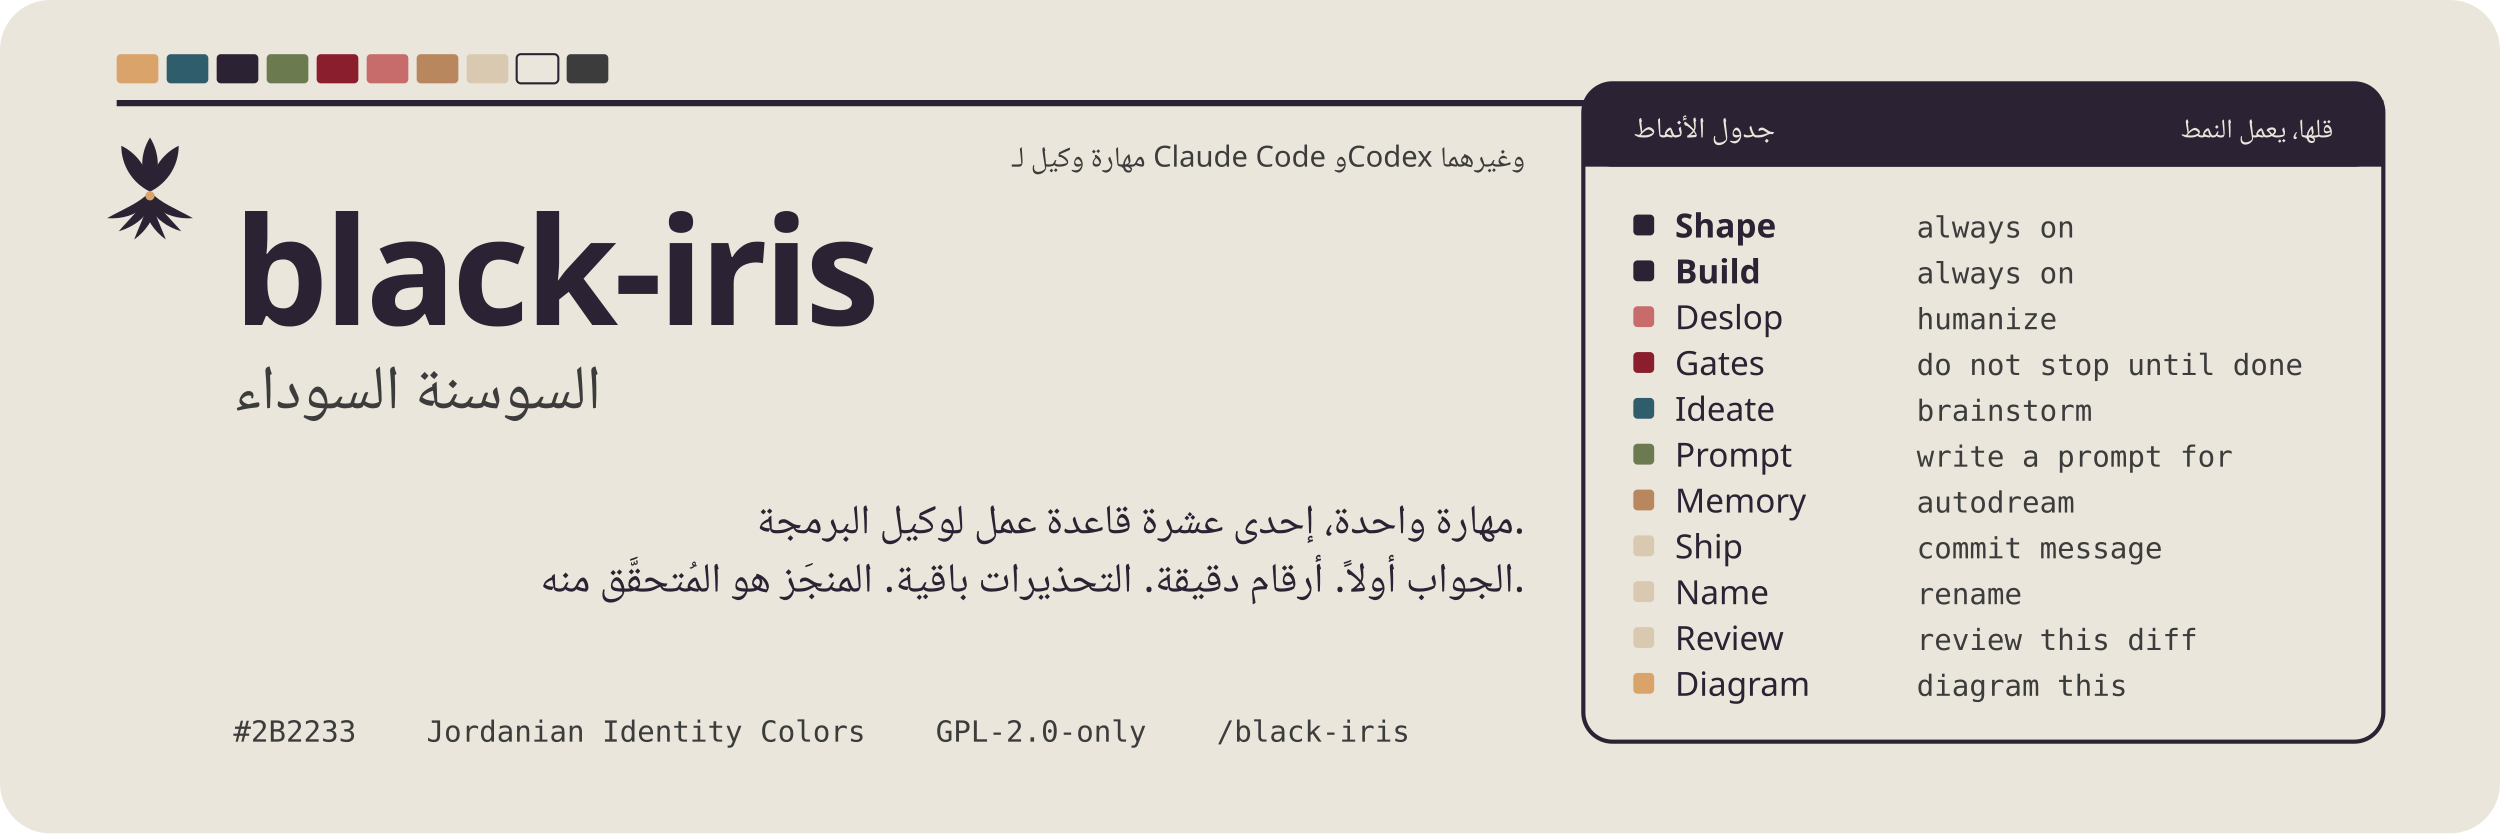
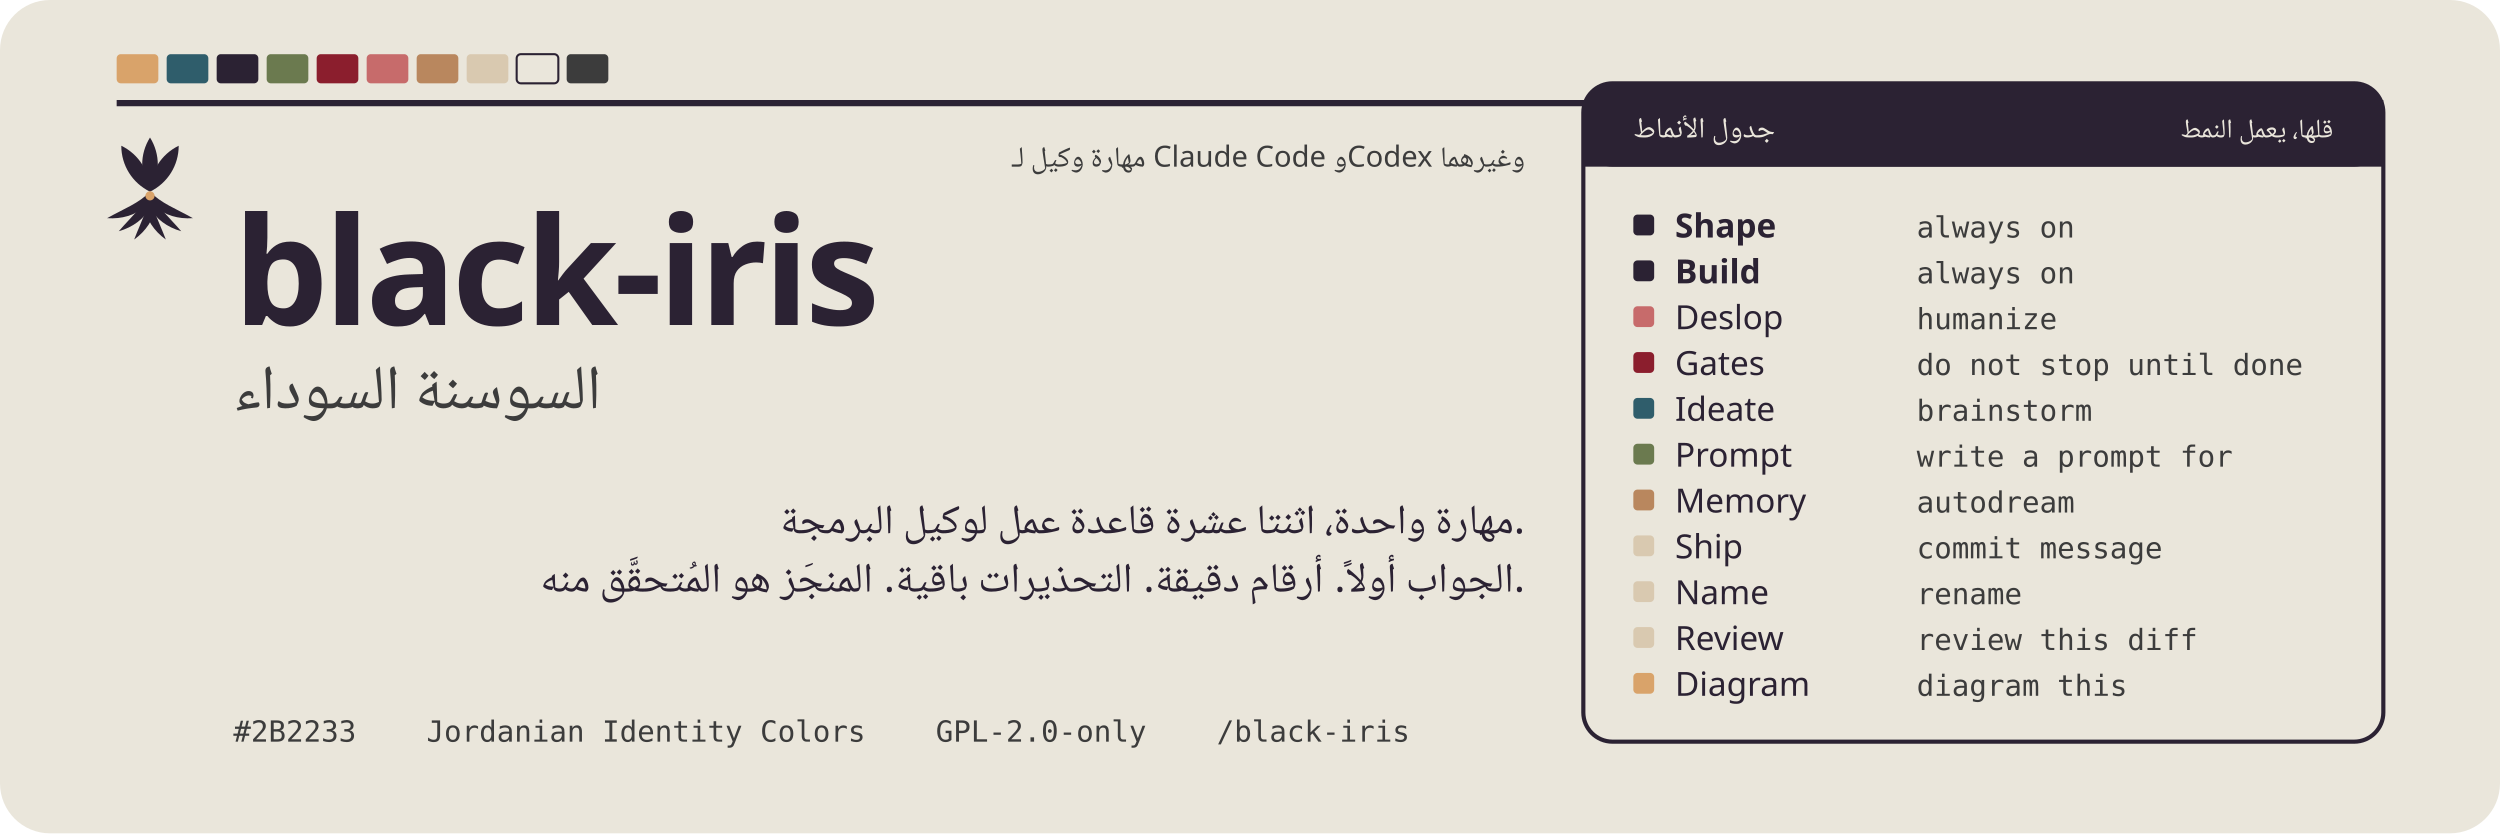
<svg xmlns="http://www.w3.org/2000/svg" width="1200" height="400" viewBox="0 0 1200 400" role="img" aria-labelledby="title desc">
  <rect width="1200" height="400" rx="24" fill="#EAE6DB" />
  <rect x="56" y="48" width="1088" height="3" fill="#2B2233" />
  <g id="identity-strip" transform="translate(56 26)">
    <rect x="0" y="0" width="20" height="14" rx="2" fill="#D9A36A" />
    <rect x="24" y="0" width="20" height="14" rx="2" fill="#2F5D6B" />
    <rect x="48" y="0" width="20" height="14" rx="2" fill="#2B2233" />
    <rect x="72" y="0" width="20" height="14" rx="2" fill="#6B7A4F" />
    <rect x="96" y="0" width="20" height="14" rx="2" fill="#8B1E2D" />
    <rect x="120" y="0" width="20" height="14" rx="2" fill="#C76B6B" />
    <rect x="144" y="0" width="20" height="14" rx="2" fill="#B9875E" />
    <rect x="168" y="0" width="20" height="14" rx="2" fill="#D9C9B0" />
    <rect x="192" y="0" width="20" height="14" rx="2" fill="#EAE6DB" stroke="#2B2233" stroke-width="1" />
    <rect x="216" y="0" width="20" height="14" rx="2" fill="#3C3C3C" />
  </g>
  <g transform="translate(72 92) scale(1.0)" fill="#2B2233">
    <path d="M0,0 C-5,-8 -5,-18 0,-26 C5,-18 5,-8 0,0Z" transform="rotate(-32)" />
    <path d="M0,0 C-5,-8 -5,-18 0,-26 C5,-18 5,-8 0,0Z" transform="rotate(0)" />
    <path d="M0,0 C-5,-8 -5,-18 0,-26 C5,-18 5,-8 0,0Z" transform="rotate(32)" />
    <path d="M0,0 C-3,7 -9,12 -15,19 C-8,17 -3,13 0,8 C3,13 8,17 15,19 C9,12 3,7 0,0Z" transform="rotate(-20)" />
    <path d="M0,0 C-3,7 -9,12 -15,19 C-8,17 -3,13 0,8 C3,13 8,17 15,19 C9,12 3,7 0,0Z" transform="rotate(0)" />
    <path d="M0,0 C-3,7 -9,12 -15,19 C-8,17 -3,13 0,8 C3,13 8,17 15,19 C9,12 3,7 0,0Z" transform="rotate(20)" />
    <circle cx="0" cy="2" r="2.2" fill="#D9A36A" />
  </g>
  <g id="title-block" transform="translate(112 64)">
    <text x="620" text-anchor="end" y="16" font-family="-apple-system, BlinkMacSystemFont, 'Segoe UI', 'Noto Sans', 'Noto Naskh Arabic', sans-serif" font-size="14" fill="#3C3C3C">مهارة وكيل لـ Claude Code وCodex وغيرهما</text>
    <text x="0" y="92" font-family="-apple-system, BlinkMacSystemFont, 'Segoe UI', 'Noto Sans', 'Noto Naskh Arabic', sans-serif" font-size="72" font-weight="800" letter-spacing="-2" fill="#2B2233">black-iris</text>
    <text x="0" y="132" font-family="-apple-system, BlinkMacSystemFont, 'Segoe UI', 'Noto Sans', 'Noto Naskh Arabic', sans-serif" font-size="30" fill="#3C3C3C">السوسنة السوداء</text>
-     <text x="620" text-anchor="end" y="192" font-family="-apple-system, BlinkMacSystemFont, 'Segoe UI', 'Noto Sans', 'Noto Naskh Arabic', sans-serif" font-size="20" fill="#2B2233">مهارة واحدة، إحدى عشرة قاعدة عمل لوكيل البرمجة.</text>
+     <text x="620" text-anchor="end" y="192" font-family="-apple-system, BlinkMacSystemFont, 'Segoe UI', 'Noto Sans', 'Noto Naskh Arabic', sans-serif" font-size="20" fill="#2B2233">مهارة واحدة، اثنتا عشرة قاعدة عمل لوكيل البرمجة.</text>
    <text x="620" text-anchor="end" y="220" font-family="-apple-system, BlinkMacSystemFont, 'Segoe UI', 'Noto Sans', 'Noto Naskh Arabic', sans-serif" font-size="20" fill="#2B2233">الجواب أولاً. أرقام دقيقة. التحذيرات باقية. المنجَز هو المُتحقَّق منه.</text>
    <text x="0" y="292" xml:space="preserve" font-family="ui-monospace, SFMono-Regular, Menlo, monospace" font-size="14" fill="#3C3C3C">#2B2233    Jordanian Identity Colors    GPL-2.0-only    /black-iris</text>
  </g>
  <g id="project-proof" transform="translate(760 40)">
    <rect x="0" y="0" width="384" height="316" rx="14" fill="#EAE6DB" stroke="#2B2233" stroke-width="2" />
    <rect x="0" y="0" width="384" height="40" rx="14" fill="#2B2233" />
    <rect x="0" y="26" width="384" height="14" fill="#2B2233" />
    <text x="24" y="26" font-family="-apple-system, BlinkMacSystemFont, 'Segoe UI', 'Noto Sans', 'Noto Naskh Arabic', sans-serif" font-size="14" fill="#EAE6DB">جدول الأنماط</text>
    <text x="360" y="26" text-anchor="end" font-family="-apple-system, BlinkMacSystemFont, 'Segoe UI', 'Noto Sans', 'Noto Naskh Arabic', sans-serif" font-size="13" fill="#EAE6DB">قلها، يعمل النمط</text>
    <rect x="24" y="63" width="10" height="10" rx="2" fill="#2B2233" />
    <text x="44" y="74" font-family="-apple-system, BlinkMacSystemFont, 'Segoe UI', 'Noto Sans', 'Noto Naskh Arabic', sans-serif" font-size="16" font-weight="700" fill="#2B2233">Shape</text>
    <text x="160" y="74" font-family="ui-monospace, SFMono-Regular, Menlo, monospace" font-size="14" fill="#3C3C3C">always on</text>
    <rect x="24" y="85" width="10" height="10" rx="2" fill="#2B2233" />
    <text x="44" y="96" font-family="-apple-system, BlinkMacSystemFont, 'Segoe UI', 'Noto Sans', 'Noto Naskh Arabic', sans-serif" font-size="16" font-weight="700" fill="#2B2233">Build</text>
    <text x="160" y="96" font-family="ui-monospace, SFMono-Regular, Menlo, monospace" font-size="14" fill="#3C3C3C">always on</text>
    <rect x="24" y="107" width="10" height="10" rx="2" fill="#C76B6B" />
    <text x="44" y="118" font-family="-apple-system, BlinkMacSystemFont, 'Segoe UI', 'Noto Sans', 'Noto Naskh Arabic', sans-serif" font-size="16" font-weight="500" fill="#2B2233">Deslop</text>
    <text x="160" y="118" font-family="ui-monospace, SFMono-Regular, Menlo, monospace" font-size="14" fill="#3C3C3C">humanize</text>
    <rect x="24" y="129" width="10" height="10" rx="2" fill="#8B1E2D" />
    <text x="44" y="140" font-family="-apple-system, BlinkMacSystemFont, 'Segoe UI', 'Noto Sans', 'Noto Naskh Arabic', sans-serif" font-size="16" font-weight="500" fill="#2B2233">Gates</text>
    <text x="160" y="140" font-family="ui-monospace, SFMono-Regular, Menlo, monospace" font-size="14" fill="#3C3C3C">do not stop until done</text>
    <rect x="24" y="151" width="10" height="10" rx="2" fill="#2F5D6B" />
    <text x="44" y="162" font-family="-apple-system, BlinkMacSystemFont, 'Segoe UI', 'Noto Sans', 'Noto Naskh Arabic', sans-serif" font-size="16" font-weight="500" fill="#2B2233">Ideate</text>
    <text x="160" y="162" font-family="ui-monospace, SFMono-Regular, Menlo, monospace" font-size="14" fill="#3C3C3C">brainstorm</text>
    <rect x="24" y="173" width="10" height="10" rx="2" fill="#6B7A4F" />
    <text x="44" y="184" font-family="-apple-system, BlinkMacSystemFont, 'Segoe UI', 'Noto Sans', 'Noto Naskh Arabic', sans-serif" font-size="16" font-weight="500" fill="#2B2233">Prompt</text>
    <text x="160" y="184" font-family="ui-monospace, SFMono-Regular, Menlo, monospace" font-size="14" fill="#3C3C3C">write a prompt for</text>
    <rect x="24" y="195" width="10" height="10" rx="2" fill="#B9875E" />
    <text x="44" y="206" font-family="-apple-system, BlinkMacSystemFont, 'Segoe UI', 'Noto Sans', 'Noto Naskh Arabic', sans-serif" font-size="16" font-weight="500" fill="#2B2233">Memory</text>
    <text x="160" y="206" font-family="ui-monospace, SFMono-Regular, Menlo, monospace" font-size="14" fill="#3C3C3C">autodream</text>
    <rect x="24" y="217" width="10" height="10" rx="2" fill="#D9C9B0" />
    <text x="44" y="228" font-family="-apple-system, BlinkMacSystemFont, 'Segoe UI', 'Noto Sans', 'Noto Naskh Arabic', sans-serif" font-size="16" font-weight="500" fill="#2B2233">Ship</text>
    <text x="160" y="228" font-family="ui-monospace, SFMono-Regular, Menlo, monospace" font-size="14" fill="#3C3C3C">commit message</text>
    <rect x="24" y="239" width="10" height="10" rx="2" fill="#D9C9B0" />
    <text x="44" y="250" font-family="-apple-system, BlinkMacSystemFont, 'Segoe UI', 'Noto Sans', 'Noto Naskh Arabic', sans-serif" font-size="16" font-weight="500" fill="#2B2233">Name</text>
    <text x="160" y="250" font-family="ui-monospace, SFMono-Regular, Menlo, monospace" font-size="14" fill="#3C3C3C">rename</text>
    <rect x="24" y="261" width="10" height="10" rx="2" fill="#D9C9B0" />
    <text x="44" y="272" font-family="-apple-system, BlinkMacSystemFont, 'Segoe UI', 'Noto Sans', 'Noto Naskh Arabic', sans-serif" font-size="16" font-weight="500" fill="#2B2233">Review</text>
    <text x="160" y="272" font-family="ui-monospace, SFMono-Regular, Menlo, monospace" font-size="14" fill="#3C3C3C">review this diff</text>
    <rect x="24" y="283" width="10" height="10" rx="2" fill="#D9A36A" />
    <text x="44" y="294" font-family="-apple-system, BlinkMacSystemFont, 'Segoe UI', 'Noto Sans', 'Noto Naskh Arabic', sans-serif" font-size="16" font-weight="500" fill="#2B2233">Diagram</text>
    <text x="160" y="294" font-family="ui-monospace, SFMono-Regular, Menlo, monospace" font-size="14" fill="#3C3C3C">diagram this</text>
  </g>
</svg>
